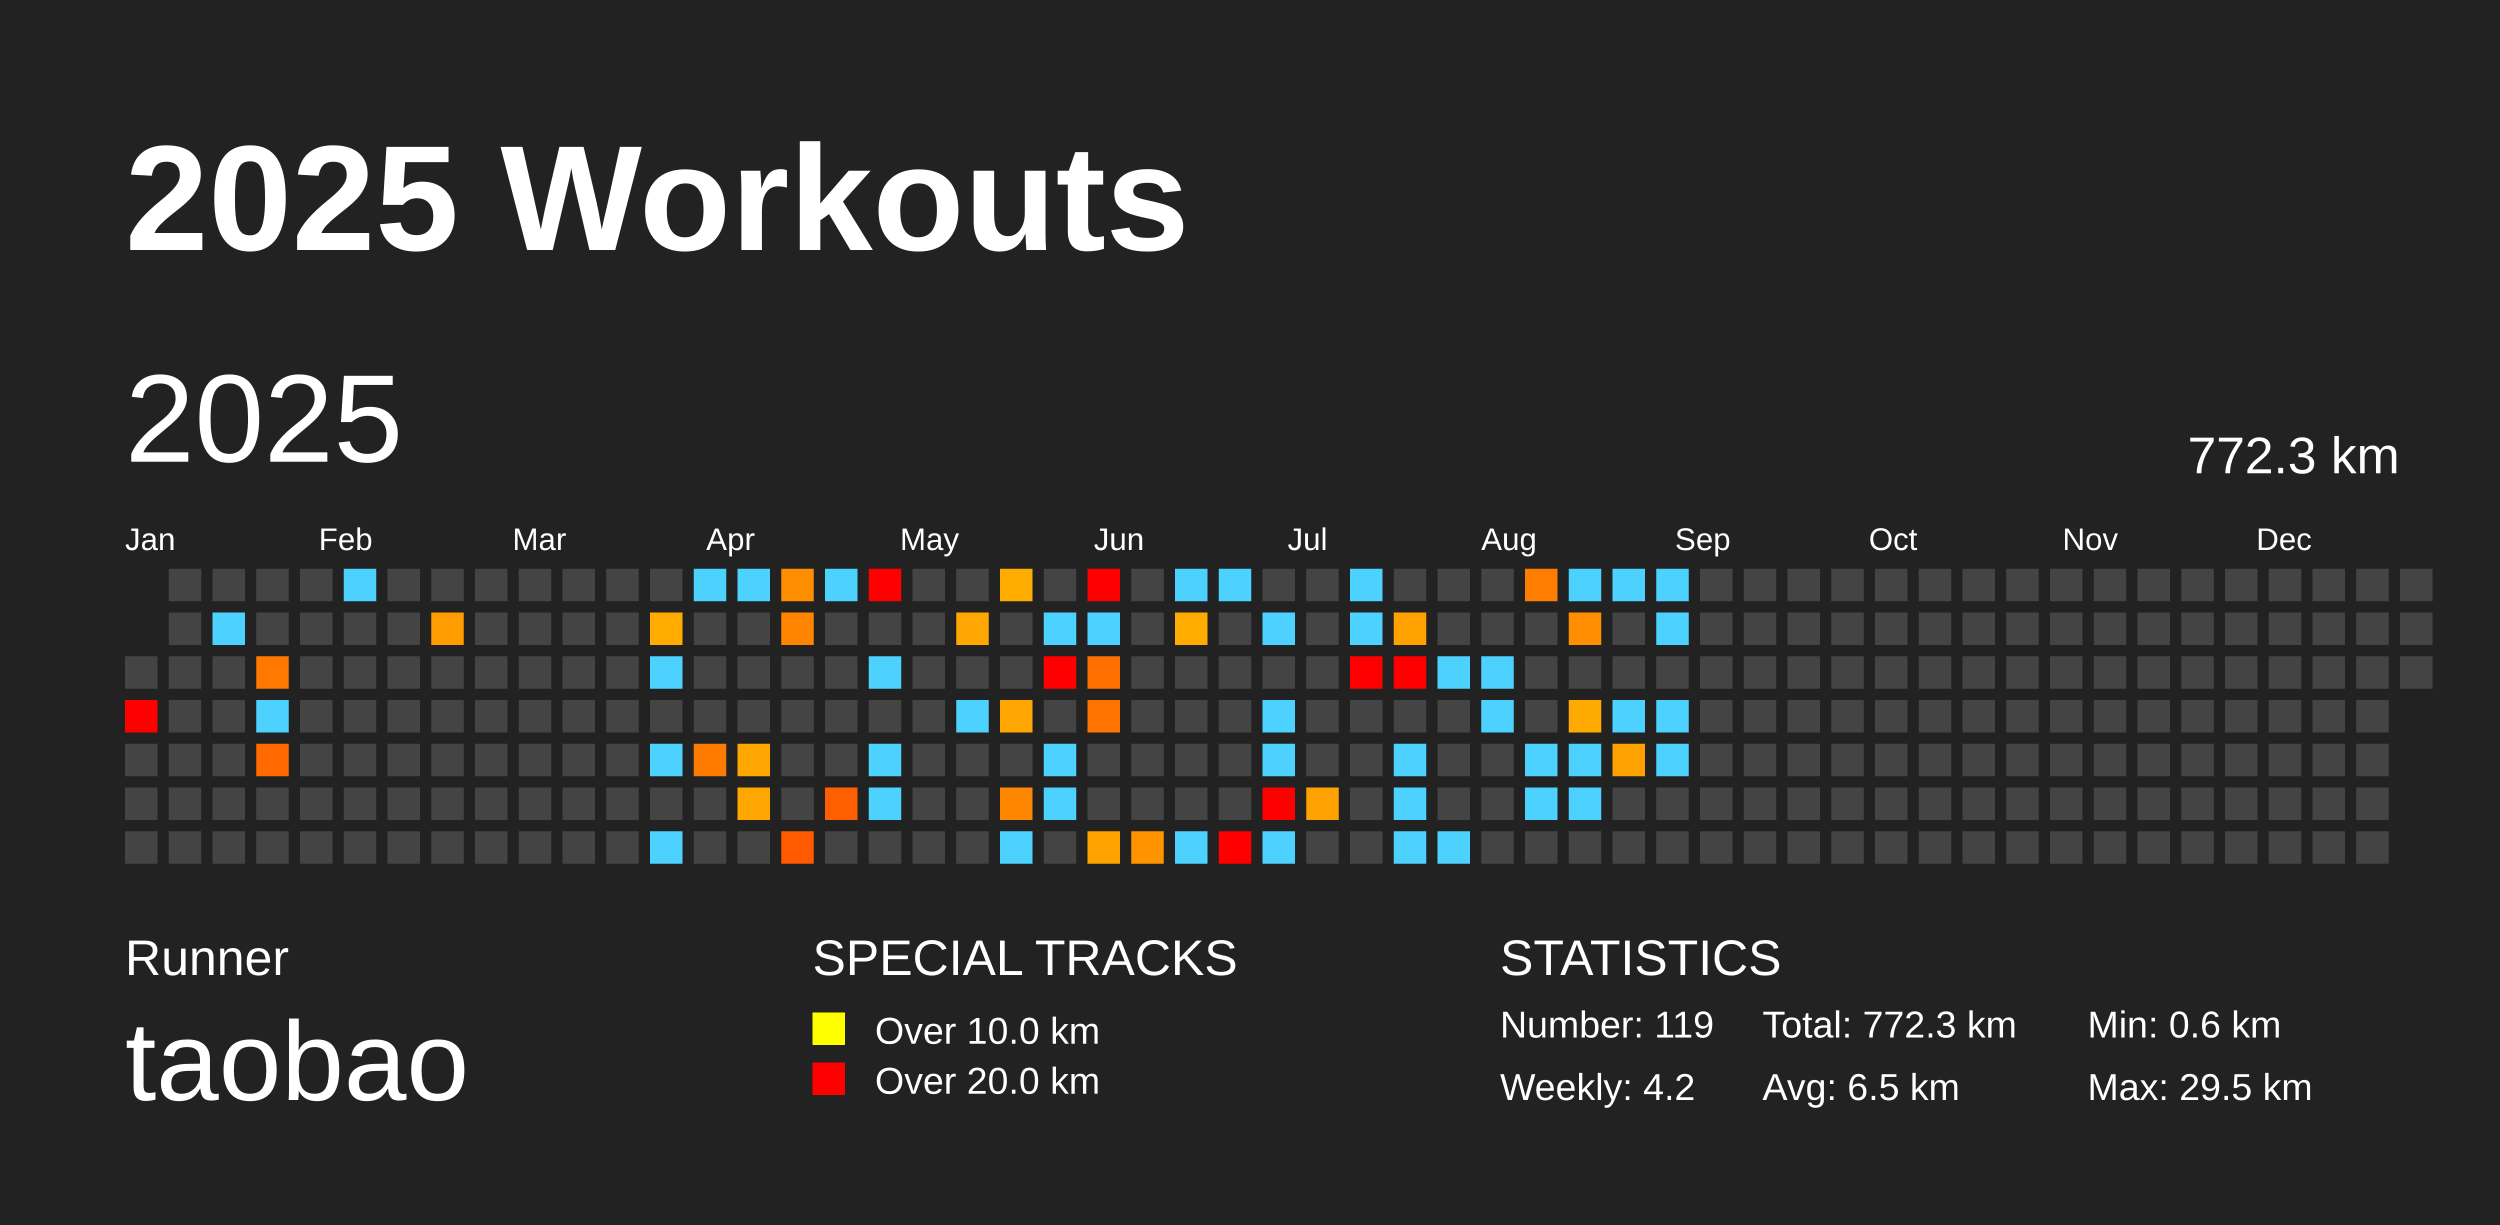
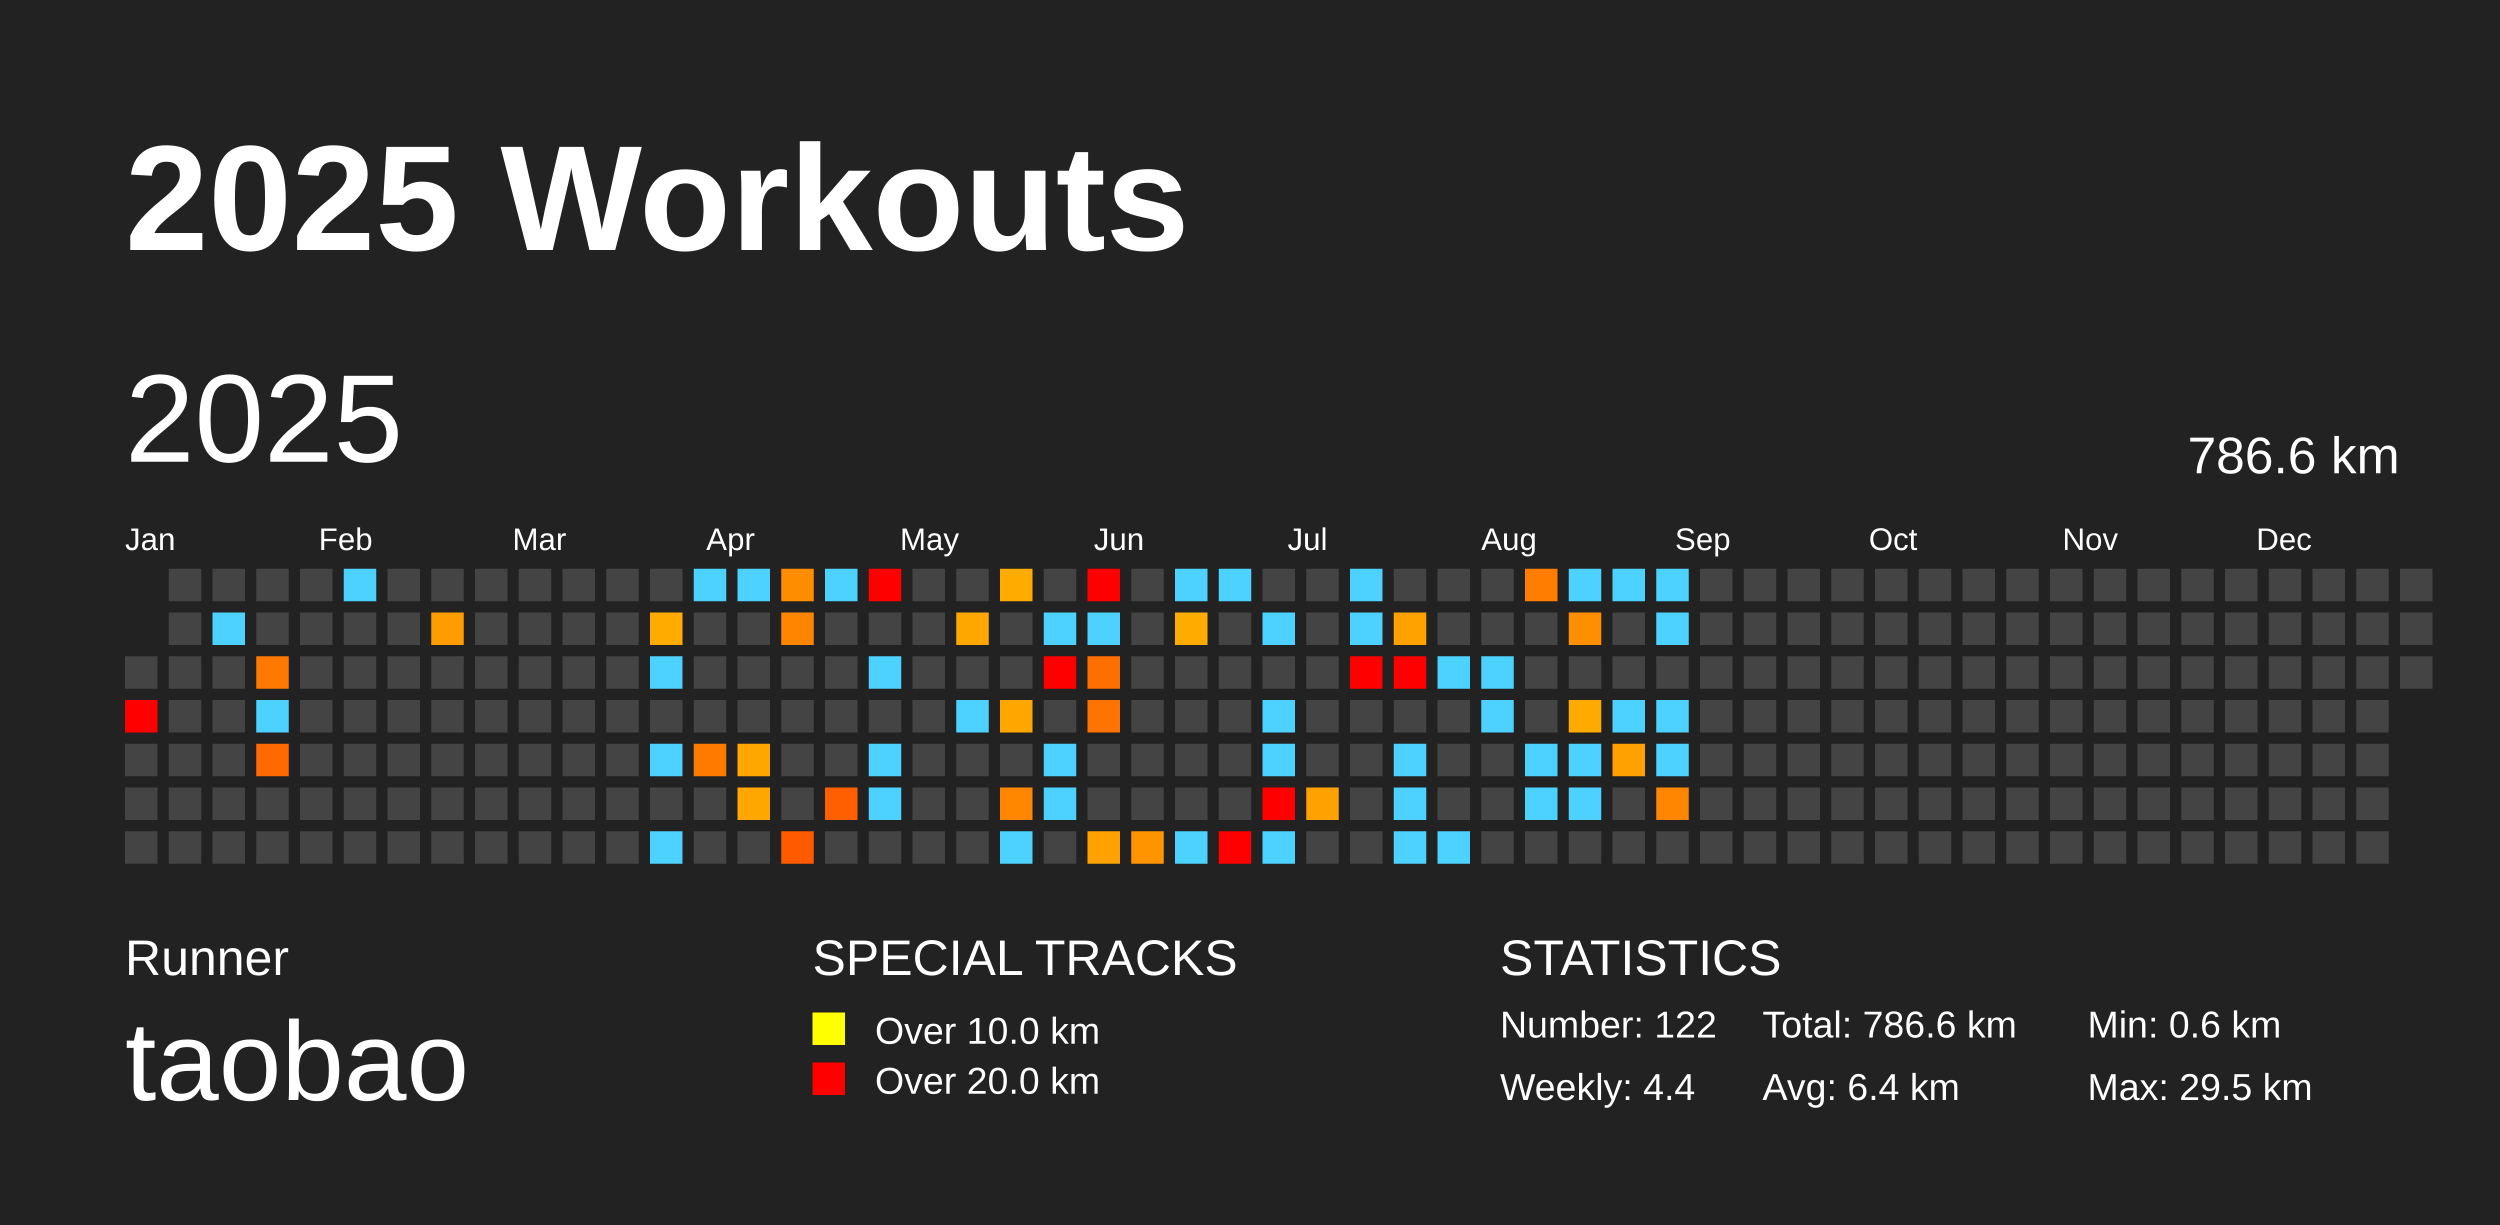
<svg xmlns="http://www.w3.org/2000/svg" baseProfile="full" height="98mm" version="1.1" viewBox="0,0,200,98" width="200mm">
  <defs />
  <rect fill="#222222" height="98" width="200" x="0" y="0" />
  <text fill="#FFFFFF" style="font-size:12px; font-family:Arial; font-weight:bold;" x="10" y="20">2025 Workouts</text>
  <text fill="#FFFFFF" style="font-size:4px; font-family:Arial" x="10" y="78">Runner</text>
  <text fill="#FFFFFF" style="font-size:9px; font-family:Arial" x="10" y="88">taobao</text>
  <text fill="#FFFFFF" style="font-size:4px; font-family:Arial" x="65" y="78">SPECIAL TRACKS</text>
  <rect fill="yellow" height="2.6" width="2.6" x="65" y="81" />
  <text fill="#FFFFFF" style="font-size:3px; font-family:Arial" x="70" y="83.5">Over 10.0 km</text>
  <rect fill="red" height="2.6" width="2.6" x="65" y="85" />
  <text fill="#FFFFFF" style="font-size:3px; font-family:Arial" x="70" y="87.5">Over 20.0 km</text>
  <text fill="#FFFFFF" style="font-size:4px; font-family:Arial" x="120" y="78">STATISTICS</text>
-   <text fill="#FFFFFF" style="font-size:3px; font-family:Arial" x="120" y="83">Number: 119</text>
-   <text fill="#FFFFFF" style="font-size:3px; font-family:Arial" x="120" y="88">Weekly: 4.2</text>
-   <text fill="#FFFFFF" style="font-size:3px; font-family:Arial" x="141" y="83">Total: 772.3 km</text>
-   <text fill="#FFFFFF" style="font-size:3px; font-family:Arial" x="141" y="88">Avg: 6.5 km</text>
+   <text fill="#FFFFFF" style="font-size:3px; font-family:Arial" x="120" y="83">Number: 122</text>
+   <text fill="#FFFFFF" style="font-size:3px; font-family:Arial" x="120" y="88">Weekly: 4.4</text>
+   <text fill="#FFFFFF" style="font-size:3px; font-family:Arial" x="141" y="83">Total: 786.6 km</text>
+   <text fill="#FFFFFF" style="font-size:3px; font-family:Arial" x="141" y="88">Avg: 6.4 km</text>
  <text fill="#FFFFFF" style="font-size:3px; font-family:Arial" x="167" y="83">Min: 0.6 km</text>
  <text fill="#FFFFFF" style="font-size:3px; font-family:Arial" x="167" y="88">Max: 29.5 km</text>
  <text dominant-baseline="hanging" fill="#FFFFFF" style="font-size:10.0px; font-family:Arial;" x="10" y="30">2025</text>
-   <text dominant-baseline="hanging" fill="#FFFFFF" style="font-size:4.125px; font-family:Arial;" x="175" y="35">772.3 km</text>
+   <text dominant-baseline="hanging" fill="#FFFFFF" style="font-size:4.125px; font-family:Arial;" x="175" y="35">786.6 km</text>
  <text fill="#FFFFFF" style="font-size:2.5px; font-family:Arial" x="10.0" y="44">Jan</text>
  <text fill="#FFFFFF" style="font-size:2.5px; font-family:Arial" x="25.5" y="44">Feb</text>
  <text fill="#FFFFFF" style="font-size:2.5px; font-family:Arial" x="41.0" y="44">Mar</text>
  <text fill="#FFFFFF" style="font-size:2.5px; font-family:Arial" x="56.5" y="44">Apr</text>
  <text fill="#FFFFFF" style="font-size:2.5px; font-family:Arial" x="72.0" y="44">May</text>
  <text fill="#FFFFFF" style="font-size:2.5px; font-family:Arial" x="87.5" y="44">Jun</text>
  <text fill="#FFFFFF" style="font-size:2.5px; font-family:Arial" x="103.0" y="44">Jul</text>
  <text fill="#FFFFFF" style="font-size:2.5px; font-family:Arial" x="118.5" y="44">Aug</text>
  <text fill="#FFFFFF" style="font-size:2.5px; font-family:Arial" x="134.0" y="44">Sep</text>
  <text fill="#FFFFFF" style="font-size:2.5px; font-family:Arial" x="149.5" y="44">Oct</text>
  <text fill="#FFFFFF" style="font-size:2.5px; font-family:Arial" x="165.0" y="44">Nov</text>
  <text fill="#FFFFFF" style="font-size:2.5px; font-family:Arial" x="180.5" y="44">Dec</text>
  <rect fill="#444444" height="2.6" width="2.6" x="10.0" y="52.5" />
  <rect fill="red" height="2.6" width="2.6" x="10.0" y="56.0" />
  <rect fill="#444444" height="2.6" width="2.6" x="10.0" y="59.5" />
  <rect fill="#444444" height="2.6" width="2.6" x="10.0" y="63.0" />
  <rect fill="#444444" height="2.6" width="2.6" x="10.0" y="66.5" />
  <rect fill="#444444" height="2.6" width="2.6" x="13.5" y="45.5" />
  <rect fill="#444444" height="2.6" width="2.6" x="13.5" y="49.0" />
  <rect fill="#444444" height="2.6" width="2.6" x="13.5" y="52.5" />
  <rect fill="#444444" height="2.6" width="2.6" x="13.5" y="56.0" />
  <rect fill="#444444" height="2.6" width="2.6" x="13.5" y="59.5" />
  <rect fill="#444444" height="2.6" width="2.6" x="13.5" y="63.0" />
  <rect fill="#444444" height="2.6" width="2.6" x="13.5" y="66.5" />
  <rect fill="#444444" height="2.6" width="2.6" x="17.0" y="45.5" />
  <rect fill="#4dd2ff" height="2.6" width="2.6" x="17.0" y="49.0" />
  <rect fill="#444444" height="2.6" width="2.6" x="17.0" y="52.5" />
  <rect fill="#444444" height="2.6" width="2.6" x="17.0" y="56.0" />
  <rect fill="#444444" height="2.6" width="2.6" x="17.0" y="59.5" />
  <rect fill="#444444" height="2.6" width="2.6" x="17.0" y="63.0" />
  <rect fill="#444444" height="2.6" width="2.6" x="17.0" y="66.5" />
  <rect fill="#444444" height="2.6" width="2.6" x="20.5" y="45.5" />
  <rect fill="#444444" height="2.6" width="2.6" x="20.5" y="49.0" />
  <rect fill="#ff7800" height="2.6" width="2.6" x="20.5" y="52.5" />
  <rect fill="#4dd2ff" height="2.6" width="2.6" x="20.5" y="56.0" />
  <rect fill="#ff6900" height="2.6" width="2.6" x="20.5" y="59.5" />
  <rect fill="#444444" height="2.6" width="2.6" x="20.5" y="63.0" />
  <rect fill="#444444" height="2.6" width="2.6" x="20.5" y="66.5" />
  <rect fill="#444444" height="2.6" width="2.6" x="24.0" y="45.5" />
  <rect fill="#444444" height="2.6" width="2.6" x="24.0" y="49.0" />
  <rect fill="#444444" height="2.6" width="2.6" x="24.0" y="52.5" />
  <rect fill="#444444" height="2.6" width="2.6" x="24.0" y="56.0" />
  <rect fill="#444444" height="2.6" width="2.6" x="24.0" y="59.5" />
  <rect fill="#444444" height="2.6" width="2.6" x="24.0" y="63.0" />
  <rect fill="#444444" height="2.6" width="2.6" x="24.0" y="66.5" />
  <rect fill="#4dd2ff" height="2.6" width="2.6" x="27.5" y="45.5" />
  <rect fill="#444444" height="2.6" width="2.6" x="27.5" y="49.0" />
  <rect fill="#444444" height="2.6" width="2.6" x="27.5" y="52.5" />
  <rect fill="#444444" height="2.6" width="2.6" x="27.5" y="56.0" />
  <rect fill="#444444" height="2.6" width="2.6" x="27.5" y="59.5" />
  <rect fill="#444444" height="2.6" width="2.6" x="27.5" y="63.0" />
  <rect fill="#444444" height="2.6" width="2.6" x="27.5" y="66.5" />
  <rect fill="#444444" height="2.6" width="2.6" x="31.0" y="45.5" />
  <rect fill="#444444" height="2.6" width="2.6" x="31.0" y="49.0" />
  <rect fill="#444444" height="2.6" width="2.6" x="31.0" y="52.5" />
  <rect fill="#444444" height="2.6" width="2.6" x="31.0" y="56.0" />
  <rect fill="#444444" height="2.6" width="2.6" x="31.0" y="59.5" />
  <rect fill="#444444" height="2.6" width="2.6" x="31.0" y="63.0" />
  <rect fill="#444444" height="2.6" width="2.6" x="31.0" y="66.5" />
  <rect fill="#444444" height="2.6" width="2.6" x="34.5" y="45.5" />
  <rect fill="#ff9c00" height="2.6" width="2.6" x="34.5" y="49.0" />
  <rect fill="#444444" height="2.6" width="2.6" x="34.5" y="52.5" />
  <rect fill="#444444" height="2.6" width="2.6" x="34.5" y="56.0" />
  <rect fill="#444444" height="2.6" width="2.6" x="34.5" y="59.5" />
  <rect fill="#444444" height="2.6" width="2.6" x="34.5" y="63.0" />
  <rect fill="#444444" height="2.6" width="2.6" x="34.5" y="66.5" />
  <rect fill="#444444" height="2.6" width="2.6" x="38.0" y="45.5" />
  <rect fill="#444444" height="2.6" width="2.6" x="38.0" y="49.0" />
  <rect fill="#444444" height="2.6" width="2.6" x="38.0" y="52.5" />
  <rect fill="#444444" height="2.6" width="2.6" x="38.0" y="56.0" />
  <rect fill="#444444" height="2.6" width="2.6" x="38.0" y="59.5" />
  <rect fill="#444444" height="2.6" width="2.6" x="38.0" y="63.0" />
  <rect fill="#444444" height="2.6" width="2.6" x="38.0" y="66.5" />
  <rect fill="#444444" height="2.6" width="2.6" x="41.5" y="45.5" />
  <rect fill="#444444" height="2.6" width="2.6" x="41.5" y="49.0" />
  <rect fill="#444444" height="2.6" width="2.6" x="41.5" y="52.5" />
  <rect fill="#444444" height="2.6" width="2.6" x="41.5" y="56.0" />
  <rect fill="#444444" height="2.6" width="2.6" x="41.5" y="59.5" />
  <rect fill="#444444" height="2.6" width="2.6" x="41.5" y="63.0" />
  <rect fill="#444444" height="2.6" width="2.6" x="41.5" y="66.5" />
  <rect fill="#444444" height="2.6" width="2.6" x="45.0" y="45.5" />
  <rect fill="#444444" height="2.6" width="2.6" x="45.0" y="49.0" />
  <rect fill="#444444" height="2.6" width="2.6" x="45.0" y="52.5" />
  <rect fill="#444444" height="2.6" width="2.6" x="45.0" y="56.0" />
  <rect fill="#444444" height="2.6" width="2.6" x="45.0" y="59.5" />
  <rect fill="#444444" height="2.6" width="2.6" x="45.0" y="63.0" />
  <rect fill="#444444" height="2.6" width="2.6" x="45.0" y="66.5" />
  <rect fill="#444444" height="2.6" width="2.6" x="48.5" y="45.5" />
  <rect fill="#444444" height="2.6" width="2.6" x="48.5" y="49.0" />
  <rect fill="#444444" height="2.6" width="2.6" x="48.5" y="52.5" />
  <rect fill="#444444" height="2.6" width="2.6" x="48.5" y="56.0" />
  <rect fill="#444444" height="2.6" width="2.6" x="48.5" y="59.5" />
  <rect fill="#444444" height="2.6" width="2.6" x="48.5" y="63.0" />
  <rect fill="#444444" height="2.6" width="2.6" x="48.5" y="66.5" />
  <rect fill="#444444" height="2.6" width="2.6" x="52.0" y="45.5" />
  <rect fill="#ffab00" height="2.6" width="2.6" x="52.0" y="49.0" />
  <rect fill="#4dd2ff" height="2.6" width="2.6" x="52.0" y="52.5" />
  <rect fill="#444444" height="2.6" width="2.6" x="52.0" y="56.0" />
  <rect fill="#4dd2ff" height="2.6" width="2.6" x="52.0" y="59.5" />
  <rect fill="#444444" height="2.6" width="2.6" x="52.0" y="63.0" />
  <rect fill="#4dd2ff" height="2.6" width="2.6" x="52.0" y="66.5" />
  <rect fill="#4dd2ff" height="2.6" width="2.6" x="55.5" y="45.5" />
  <rect fill="#444444" height="2.6" width="2.6" x="55.5" y="49.0" />
  <rect fill="#444444" height="2.6" width="2.6" x="55.5" y="52.5" />
  <rect fill="#444444" height="2.6" width="2.6" x="55.5" y="56.0" />
  <rect fill="#ff7b00" height="2.6" width="2.6" x="55.5" y="59.5" />
  <rect fill="#444444" height="2.6" width="2.6" x="55.5" y="63.0" />
  <rect fill="#444444" height="2.6" width="2.6" x="55.5" y="66.5" />
  <rect fill="#4dd2ff" height="2.6" width="2.6" x="59.0" y="45.5" />
  <rect fill="#444444" height="2.6" width="2.6" x="59.0" y="49.0" />
  <rect fill="#444444" height="2.6" width="2.6" x="59.0" y="52.5" />
  <rect fill="#444444" height="2.6" width="2.6" x="59.0" y="56.0" />
  <rect fill="#ffa600" height="2.6" width="2.6" x="59.0" y="59.5" />
  <rect fill="#ffa600" height="2.6" width="2.6" x="59.0" y="63.0" />
  <rect fill="#444444" height="2.6" width="2.6" x="59.0" y="66.5" />
  <rect fill="#ff8d00" height="2.6" width="2.6" x="62.5" y="45.5" />
  <rect fill="#ff8500" height="2.6" width="2.6" x="62.5" y="49.0" />
  <rect fill="#444444" height="2.6" width="2.6" x="62.5" y="52.5" />
  <rect fill="#444444" height="2.6" width="2.6" x="62.5" y="56.0" />
  <rect fill="#444444" height="2.6" width="2.6" x="62.5" y="59.5" />
  <rect fill="#444444" height="2.6" width="2.6" x="62.5" y="63.0" />
  <rect fill="#ff5a00" height="2.6" width="2.6" x="62.5" y="66.5" />
  <rect fill="#4dd2ff" height="2.6" width="2.6" x="66.0" y="45.5" />
  <rect fill="#444444" height="2.6" width="2.6" x="66.0" y="49.0" />
  <rect fill="#444444" height="2.6" width="2.6" x="66.0" y="52.5" />
  <rect fill="#444444" height="2.6" width="2.6" x="66.0" y="56.0" />
  <rect fill="#444444" height="2.6" width="2.6" x="66.0" y="59.5" />
  <rect fill="#ff5f00" height="2.6" width="2.6" x="66.0" y="63.0" />
  <rect fill="#444444" height="2.6" width="2.6" x="66.0" y="66.5" />
  <rect fill="red" height="2.6" width="2.6" x="69.5" y="45.5" />
  <rect fill="#444444" height="2.6" width="2.6" x="69.5" y="49.0" />
  <rect fill="#4dd2ff" height="2.6" width="2.6" x="69.5" y="52.5" />
  <rect fill="#444444" height="2.6" width="2.6" x="69.5" y="56.0" />
  <rect fill="#4dd2ff" height="2.6" width="2.6" x="69.5" y="59.5" />
  <rect fill="#4dd2ff" height="2.6" width="2.6" x="69.5" y="63.0" />
  <rect fill="#444444" height="2.6" width="2.6" x="69.5" y="66.5" />
  <rect fill="#444444" height="2.6" width="2.6" x="73.0" y="45.5" />
  <rect fill="#444444" height="2.6" width="2.6" x="73.0" y="49.0" />
  <rect fill="#444444" height="2.6" width="2.6" x="73.0" y="52.5" />
  <rect fill="#444444" height="2.6" width="2.6" x="73.0" y="56.0" />
  <rect fill="#444444" height="2.6" width="2.6" x="73.0" y="59.5" />
  <rect fill="#444444" height="2.6" width="2.6" x="73.0" y="63.0" />
  <rect fill="#444444" height="2.6" width="2.6" x="73.0" y="66.5" />
  <rect fill="#444444" height="2.6" width="2.6" x="76.5" y="45.5" />
  <rect fill="#ffa700" height="2.6" width="2.6" x="76.5" y="49.0" />
  <rect fill="#444444" height="2.6" width="2.6" x="76.5" y="52.5" />
  <rect fill="#4dd2ff" height="2.6" width="2.6" x="76.5" y="56.0" />
  <rect fill="#444444" height="2.6" width="2.6" x="76.5" y="59.5" />
  <rect fill="#444444" height="2.6" width="2.6" x="76.5" y="63.0" />
  <rect fill="#444444" height="2.6" width="2.6" x="76.5" y="66.5" />
  <rect fill="#ffab00" height="2.6" width="2.6" x="80.0" y="45.5" />
  <rect fill="#444444" height="2.6" width="2.6" x="80.0" y="49.0" />
  <rect fill="#444444" height="2.6" width="2.6" x="80.0" y="52.5" />
  <rect fill="#ffa700" height="2.6" width="2.6" x="80.0" y="56.0" />
  <rect fill="#444444" height="2.6" width="2.6" x="80.0" y="59.5" />
  <rect fill="#ff8700" height="2.6" width="2.6" x="80.0" y="63.0" />
  <rect fill="#4dd2ff" height="2.6" width="2.6" x="80.0" y="66.5" />
  <rect fill="#444444" height="2.6" width="2.6" x="83.5" y="45.5" />
  <rect fill="#4dd2ff" height="2.6" width="2.6" x="83.5" y="49.0" />
  <rect fill="red" height="2.6" width="2.6" x="83.5" y="52.5" />
  <rect fill="#444444" height="2.6" width="2.6" x="83.5" y="56.0" />
  <rect fill="#4dd2ff" height="2.6" width="2.6" x="83.5" y="59.5" />
  <rect fill="#4dd2ff" height="2.6" width="2.6" x="83.5" y="63.0" />
  <rect fill="#444444" height="2.6" width="2.6" x="83.5" y="66.5" />
  <rect fill="red" height="2.6" width="2.6" x="87.0" y="45.5" />
  <rect fill="#4dd2ff" height="2.6" width="2.6" x="87.0" y="49.0" />
  <rect fill="#ff6f00" height="2.6" width="2.6" x="87.0" y="52.5" />
  <rect fill="#ff7300" height="2.6" width="2.6" x="87.0" y="56.0" />
  <rect fill="#444444" height="2.6" width="2.6" x="87.0" y="59.5" />
  <rect fill="#444444" height="2.6" width="2.6" x="87.0" y="63.0" />
  <rect fill="#ffa200" height="2.6" width="2.6" x="87.0" y="66.5" />
  <rect fill="#444444" height="2.6" width="2.6" x="90.5" y="45.5" />
  <rect fill="#444444" height="2.6" width="2.6" x="90.5" y="49.0" />
  <rect fill="#444444" height="2.6" width="2.6" x="90.5" y="52.5" />
  <rect fill="#444444" height="2.6" width="2.6" x="90.5" y="56.0" />
  <rect fill="#444444" height="2.6" width="2.6" x="90.5" y="59.5" />
  <rect fill="#444444" height="2.6" width="2.6" x="90.5" y="63.0" />
  <rect fill="#ff9400" height="2.6" width="2.6" x="90.5" y="66.5" />
  <rect fill="#4dd2ff" height="2.6" width="2.6" x="94.0" y="45.5" />
  <rect fill="#ffab00" height="2.6" width="2.6" x="94.0" y="49.0" />
  <rect fill="#444444" height="2.6" width="2.6" x="94.0" y="52.5" />
  <rect fill="#444444" height="2.6" width="2.6" x="94.0" y="56.0" />
  <rect fill="#444444" height="2.6" width="2.6" x="94.0" y="59.5" />
  <rect fill="#444444" height="2.6" width="2.6" x="94.0" y="63.0" />
  <rect fill="#4dd2ff" height="2.6" width="2.6" x="94.0" y="66.5" />
  <rect fill="#4dd2ff" height="2.6" width="2.6" x="97.5" y="45.5" />
  <rect fill="#444444" height="2.6" width="2.6" x="97.5" y="49.0" />
  <rect fill="#444444" height="2.6" width="2.6" x="97.5" y="52.5" />
  <rect fill="#444444" height="2.6" width="2.6" x="97.5" y="56.0" />
  <rect fill="#444444" height="2.6" width="2.6" x="97.5" y="59.5" />
  <rect fill="#444444" height="2.6" width="2.6" x="97.5" y="63.0" />
  <rect fill="red" height="2.6" width="2.6" x="97.5" y="66.5" />
  <rect fill="#444444" height="2.6" width="2.6" x="101.0" y="45.5" />
  <rect fill="#4dd2ff" height="2.6" width="2.6" x="101.0" y="49.0" />
  <rect fill="#444444" height="2.6" width="2.6" x="101.0" y="52.5" />
  <rect fill="#4dd2ff" height="2.6" width="2.6" x="101.0" y="56.0" />
  <rect fill="#4dd2ff" height="2.6" width="2.6" x="101.0" y="59.5" />
  <rect fill="red" height="2.6" width="2.6" x="101.0" y="63.0" />
  <rect fill="#4dd2ff" height="2.6" width="2.6" x="101.0" y="66.5" />
  <rect fill="#444444" height="2.6" width="2.6" x="104.5" y="45.5" />
  <rect fill="#444444" height="2.6" width="2.6" x="104.5" y="49.0" />
  <rect fill="#444444" height="2.6" width="2.6" x="104.5" y="52.5" />
  <rect fill="#444444" height="2.6" width="2.6" x="104.5" y="56.0" />
  <rect fill="#444444" height="2.6" width="2.6" x="104.5" y="59.5" />
  <rect fill="#ffa100" height="2.6" width="2.6" x="104.5" y="63.0" />
  <rect fill="#444444" height="2.6" width="2.6" x="104.5" y="66.5" />
  <rect fill="#4dd2ff" height="2.6" width="2.6" x="108.0" y="45.5" />
  <rect fill="#4dd2ff" height="2.6" width="2.6" x="108.0" y="49.0" />
  <rect fill="red" height="2.6" width="2.6" x="108.0" y="52.5" />
  <rect fill="#444444" height="2.6" width="2.6" x="108.0" y="56.0" />
  <rect fill="#444444" height="2.6" width="2.6" x="108.0" y="59.5" />
  <rect fill="#444444" height="2.6" width="2.6" x="108.0" y="63.0" />
  <rect fill="#444444" height="2.6" width="2.6" x="108.0" y="66.5" />
  <rect fill="#444444" height="2.6" width="2.6" x="111.5" y="45.5" />
  <rect fill="#ffa200" height="2.6" width="2.6" x="111.5" y="49.0" />
  <rect fill="red" height="2.6" width="2.6" x="111.5" y="52.5" />
  <rect fill="#444444" height="2.6" width="2.6" x="111.5" y="56.0" />
  <rect fill="#4dd2ff" height="2.6" width="2.6" x="111.5" y="59.5" />
  <rect fill="#4dd2ff" height="2.6" width="2.6" x="111.5" y="63.0" />
  <rect fill="#4dd2ff" height="2.6" width="2.6" x="111.5" y="66.5" />
  <rect fill="#444444" height="2.6" width="2.6" x="115.0" y="45.5" />
  <rect fill="#444444" height="2.6" width="2.6" x="115.0" y="49.0" />
  <rect fill="#4dd2ff" height="2.6" width="2.6" x="115.0" y="52.5" />
  <rect fill="#444444" height="2.6" width="2.6" x="115.0" y="56.0" />
  <rect fill="#444444" height="2.6" width="2.6" x="115.0" y="59.5" />
  <rect fill="#444444" height="2.6" width="2.6" x="115.0" y="63.0" />
  <rect fill="#4dd2ff" height="2.6" width="2.6" x="115.0" y="66.5" />
  <rect fill="#444444" height="2.6" width="2.6" x="118.5" y="45.5" />
  <rect fill="#444444" height="2.6" width="2.6" x="118.5" y="49.0" />
  <rect fill="#4dd2ff" height="2.6" width="2.6" x="118.5" y="52.5" />
  <rect fill="#4dd2ff" height="2.6" width="2.6" x="118.5" y="56.0" />
  <rect fill="#444444" height="2.6" width="2.6" x="118.5" y="59.5" />
  <rect fill="#444444" height="2.6" width="2.6" x="118.5" y="63.0" />
  <rect fill="#444444" height="2.6" width="2.6" x="118.5" y="66.5" />
  <rect fill="#ff7d00" height="2.6" width="2.6" x="122.0" y="45.5" />
  <rect fill="#444444" height="2.6" width="2.6" x="122.0" y="49.0" />
  <rect fill="#444444" height="2.6" width="2.6" x="122.0" y="52.5" />
  <rect fill="#444444" height="2.6" width="2.6" x="122.0" y="56.0" />
  <rect fill="#4dd2ff" height="2.6" width="2.6" x="122.0" y="59.5" />
  <rect fill="#4dd2ff" height="2.6" width="2.6" x="122.0" y="63.0" />
  <rect fill="#444444" height="2.6" width="2.6" x="122.0" y="66.5" />
  <rect fill="#4dd2ff" height="2.6" width="2.6" x="125.5" y="45.5" />
  <rect fill="#ff8f00" height="2.6" width="2.6" x="125.5" y="49.0" />
  <rect fill="#444444" height="2.6" width="2.6" x="125.5" y="52.5" />
  <rect fill="#ffaa00" height="2.6" width="2.6" x="125.5" y="56.0" />
  <rect fill="#4dd2ff" height="2.6" width="2.6" x="125.5" y="59.5" />
  <rect fill="#4dd2ff" height="2.6" width="2.6" x="125.5" y="63.0" />
  <rect fill="#444444" height="2.6" width="2.6" x="125.5" y="66.5" />
  <rect fill="#4dd2ff" height="2.6" width="2.6" x="129.0" y="45.5" />
  <rect fill="#444444" height="2.6" width="2.6" x="129.0" y="49.0" />
  <rect fill="#444444" height="2.6" width="2.6" x="129.0" y="52.5" />
  <rect fill="#4dd2ff" height="2.6" width="2.6" x="129.0" y="56.0" />
  <rect fill="#ffa100" height="2.6" width="2.6" x="129.0" y="59.5" />
  <rect fill="#444444" height="2.6" width="2.6" x="129.0" y="63.0" />
  <rect fill="#444444" height="2.6" width="2.6" x="129.0" y="66.5" />
  <rect fill="#4dd2ff" height="2.6" width="2.6" x="132.5" y="45.5" />
  <rect fill="#4dd2ff" height="2.6" width="2.6" x="132.5" y="49.0" />
  <rect fill="#444444" height="2.6" width="2.6" x="132.5" y="52.5" />
  <rect fill="#4dd2ff" height="2.6" width="2.6" x="132.5" y="56.0" />
  <rect fill="#4dd2ff" height="2.6" width="2.6" x="132.5" y="59.5" />
-   <rect fill="#444444" height="2.6" width="2.6" x="132.5" y="63.0" />
+   <rect fill="#ff8600" height="2.6" width="2.6" x="132.5" y="63.0" />
  <rect fill="#444444" height="2.6" width="2.6" x="132.5" y="66.5" />
  <rect fill="#444444" height="2.6" width="2.6" x="136.0" y="45.5" />
  <rect fill="#444444" height="2.6" width="2.6" x="136.0" y="49.0" />
  <rect fill="#444444" height="2.6" width="2.6" x="136.0" y="52.5" />
  <rect fill="#444444" height="2.6" width="2.6" x="136.0" y="56.0" />
  <rect fill="#444444" height="2.6" width="2.6" x="136.0" y="59.5" />
  <rect fill="#444444" height="2.6" width="2.6" x="136.0" y="63.0" />
  <rect fill="#444444" height="2.6" width="2.6" x="136.0" y="66.5" />
  <rect fill="#444444" height="2.6" width="2.6" x="139.5" y="45.5" />
  <rect fill="#444444" height="2.6" width="2.6" x="139.5" y="49.0" />
  <rect fill="#444444" height="2.6" width="2.6" x="139.5" y="52.5" />
  <rect fill="#444444" height="2.6" width="2.6" x="139.5" y="56.0" />
  <rect fill="#444444" height="2.6" width="2.6" x="139.5" y="59.5" />
  <rect fill="#444444" height="2.6" width="2.6" x="139.5" y="63.0" />
  <rect fill="#444444" height="2.6" width="2.6" x="139.5" y="66.5" />
  <rect fill="#444444" height="2.6" width="2.6" x="143.0" y="45.5" />
  <rect fill="#444444" height="2.6" width="2.6" x="143.0" y="49.0" />
  <rect fill="#444444" height="2.6" width="2.6" x="143.0" y="52.5" />
  <rect fill="#444444" height="2.6" width="2.6" x="143.0" y="56.0" />
  <rect fill="#444444" height="2.6" width="2.6" x="143.0" y="59.5" />
  <rect fill="#444444" height="2.6" width="2.6" x="143.0" y="63.0" />
  <rect fill="#444444" height="2.6" width="2.6" x="143.0" y="66.5" />
  <rect fill="#444444" height="2.6" width="2.6" x="146.5" y="45.5" />
  <rect fill="#444444" height="2.6" width="2.6" x="146.5" y="49.0" />
  <rect fill="#444444" height="2.6" width="2.6" x="146.5" y="52.5" />
  <rect fill="#444444" height="2.6" width="2.6" x="146.5" y="56.0" />
  <rect fill="#444444" height="2.6" width="2.6" x="146.5" y="59.5" />
  <rect fill="#444444" height="2.6" width="2.6" x="146.5" y="63.0" />
  <rect fill="#444444" height="2.6" width="2.6" x="146.5" y="66.5" />
  <rect fill="#444444" height="2.6" width="2.6" x="150.0" y="45.5" />
  <rect fill="#444444" height="2.6" width="2.6" x="150.0" y="49.0" />
  <rect fill="#444444" height="2.6" width="2.6" x="150.0" y="52.5" />
  <rect fill="#444444" height="2.6" width="2.6" x="150.0" y="56.0" />
  <rect fill="#444444" height="2.6" width="2.6" x="150.0" y="59.5" />
  <rect fill="#444444" height="2.6" width="2.6" x="150.0" y="63.0" />
  <rect fill="#444444" height="2.6" width="2.6" x="150.0" y="66.5" />
  <rect fill="#444444" height="2.6" width="2.6" x="153.5" y="45.5" />
  <rect fill="#444444" height="2.6" width="2.6" x="153.5" y="49.0" />
  <rect fill="#444444" height="2.6" width="2.6" x="153.5" y="52.5" />
  <rect fill="#444444" height="2.6" width="2.6" x="153.5" y="56.0" />
  <rect fill="#444444" height="2.6" width="2.6" x="153.5" y="59.5" />
  <rect fill="#444444" height="2.6" width="2.6" x="153.5" y="63.0" />
  <rect fill="#444444" height="2.6" width="2.6" x="153.5" y="66.5" />
  <rect fill="#444444" height="2.6" width="2.6" x="157.0" y="45.5" />
  <rect fill="#444444" height="2.6" width="2.6" x="157.0" y="49.0" />
  <rect fill="#444444" height="2.6" width="2.6" x="157.0" y="52.5" />
  <rect fill="#444444" height="2.6" width="2.6" x="157.0" y="56.0" />
  <rect fill="#444444" height="2.6" width="2.6" x="157.0" y="59.5" />
  <rect fill="#444444" height="2.6" width="2.6" x="157.0" y="63.0" />
  <rect fill="#444444" height="2.6" width="2.6" x="157.0" y="66.5" />
  <rect fill="#444444" height="2.6" width="2.6" x="160.5" y="45.5" />
  <rect fill="#444444" height="2.6" width="2.6" x="160.5" y="49.0" />
  <rect fill="#444444" height="2.6" width="2.6" x="160.5" y="52.5" />
  <rect fill="#444444" height="2.6" width="2.6" x="160.5" y="56.0" />
  <rect fill="#444444" height="2.6" width="2.6" x="160.5" y="59.5" />
  <rect fill="#444444" height="2.6" width="2.6" x="160.5" y="63.0" />
  <rect fill="#444444" height="2.6" width="2.6" x="160.5" y="66.5" />
  <rect fill="#444444" height="2.6" width="2.6" x="164.0" y="45.5" />
  <rect fill="#444444" height="2.6" width="2.6" x="164.0" y="49.0" />
  <rect fill="#444444" height="2.6" width="2.6" x="164.0" y="52.5" />
  <rect fill="#444444" height="2.6" width="2.6" x="164.0" y="56.0" />
  <rect fill="#444444" height="2.6" width="2.6" x="164.0" y="59.5" />
  <rect fill="#444444" height="2.6" width="2.6" x="164.0" y="63.0" />
  <rect fill="#444444" height="2.6" width="2.6" x="164.0" y="66.5" />
  <rect fill="#444444" height="2.6" width="2.6" x="167.5" y="45.5" />
  <rect fill="#444444" height="2.6" width="2.6" x="167.5" y="49.0" />
  <rect fill="#444444" height="2.6" width="2.6" x="167.5" y="52.5" />
  <rect fill="#444444" height="2.6" width="2.6" x="167.5" y="56.0" />
  <rect fill="#444444" height="2.6" width="2.6" x="167.5" y="59.5" />
  <rect fill="#444444" height="2.6" width="2.6" x="167.5" y="63.0" />
  <rect fill="#444444" height="2.6" width="2.6" x="167.5" y="66.5" />
  <rect fill="#444444" height="2.6" width="2.6" x="171.0" y="45.5" />
  <rect fill="#444444" height="2.6" width="2.6" x="171.0" y="49.0" />
  <rect fill="#444444" height="2.6" width="2.6" x="171.0" y="52.5" />
  <rect fill="#444444" height="2.6" width="2.6" x="171.0" y="56.0" />
  <rect fill="#444444" height="2.6" width="2.6" x="171.0" y="59.5" />
  <rect fill="#444444" height="2.6" width="2.6" x="171.0" y="63.0" />
  <rect fill="#444444" height="2.6" width="2.6" x="171.0" y="66.5" />
  <rect fill="#444444" height="2.6" width="2.6" x="174.5" y="45.5" />
  <rect fill="#444444" height="2.6" width="2.6" x="174.5" y="49.0" />
  <rect fill="#444444" height="2.6" width="2.6" x="174.5" y="52.5" />
  <rect fill="#444444" height="2.6" width="2.6" x="174.5" y="56.0" />
  <rect fill="#444444" height="2.6" width="2.6" x="174.5" y="59.5" />
  <rect fill="#444444" height="2.6" width="2.6" x="174.5" y="63.0" />
  <rect fill="#444444" height="2.6" width="2.6" x="174.5" y="66.5" />
  <rect fill="#444444" height="2.6" width="2.6" x="178.0" y="45.5" />
  <rect fill="#444444" height="2.6" width="2.6" x="178.0" y="49.0" />
  <rect fill="#444444" height="2.6" width="2.6" x="178.0" y="52.5" />
  <rect fill="#444444" height="2.6" width="2.6" x="178.0" y="56.0" />
  <rect fill="#444444" height="2.6" width="2.6" x="178.0" y="59.5" />
  <rect fill="#444444" height="2.6" width="2.6" x="178.0" y="63.0" />
  <rect fill="#444444" height="2.6" width="2.6" x="178.0" y="66.5" />
  <rect fill="#444444" height="2.6" width="2.6" x="181.5" y="45.5" />
  <rect fill="#444444" height="2.6" width="2.6" x="181.5" y="49.0" />
  <rect fill="#444444" height="2.6" width="2.6" x="181.5" y="52.5" />
  <rect fill="#444444" height="2.6" width="2.6" x="181.5" y="56.0" />
  <rect fill="#444444" height="2.6" width="2.6" x="181.5" y="59.5" />
  <rect fill="#444444" height="2.6" width="2.6" x="181.5" y="63.0" />
  <rect fill="#444444" height="2.6" width="2.6" x="181.5" y="66.5" />
  <rect fill="#444444" height="2.6" width="2.6" x="185.0" y="45.5" />
  <rect fill="#444444" height="2.6" width="2.6" x="185.0" y="49.0" />
  <rect fill="#444444" height="2.6" width="2.6" x="185.0" y="52.5" />
  <rect fill="#444444" height="2.6" width="2.6" x="185.0" y="56.0" />
  <rect fill="#444444" height="2.6" width="2.6" x="185.0" y="59.5" />
  <rect fill="#444444" height="2.6" width="2.6" x="185.0" y="63.0" />
  <rect fill="#444444" height="2.6" width="2.6" x="185.0" y="66.5" />
  <rect fill="#444444" height="2.6" width="2.6" x="188.5" y="45.5" />
  <rect fill="#444444" height="2.6" width="2.6" x="188.5" y="49.0" />
  <rect fill="#444444" height="2.6" width="2.6" x="188.5" y="52.5" />
  <rect fill="#444444" height="2.6" width="2.6" x="188.5" y="56.0" />
  <rect fill="#444444" height="2.6" width="2.6" x="188.5" y="59.5" />
  <rect fill="#444444" height="2.6" width="2.6" x="188.5" y="63.0" />
  <rect fill="#444444" height="2.6" width="2.6" x="188.5" y="66.5" />
  <rect fill="#444444" height="2.6" width="2.6" x="192.0" y="45.5" />
  <rect fill="#444444" height="2.6" width="2.6" x="192.0" y="49.0" />
  <rect fill="#444444" height="2.6" width="2.6" x="192.0" y="52.5" />
</svg>
